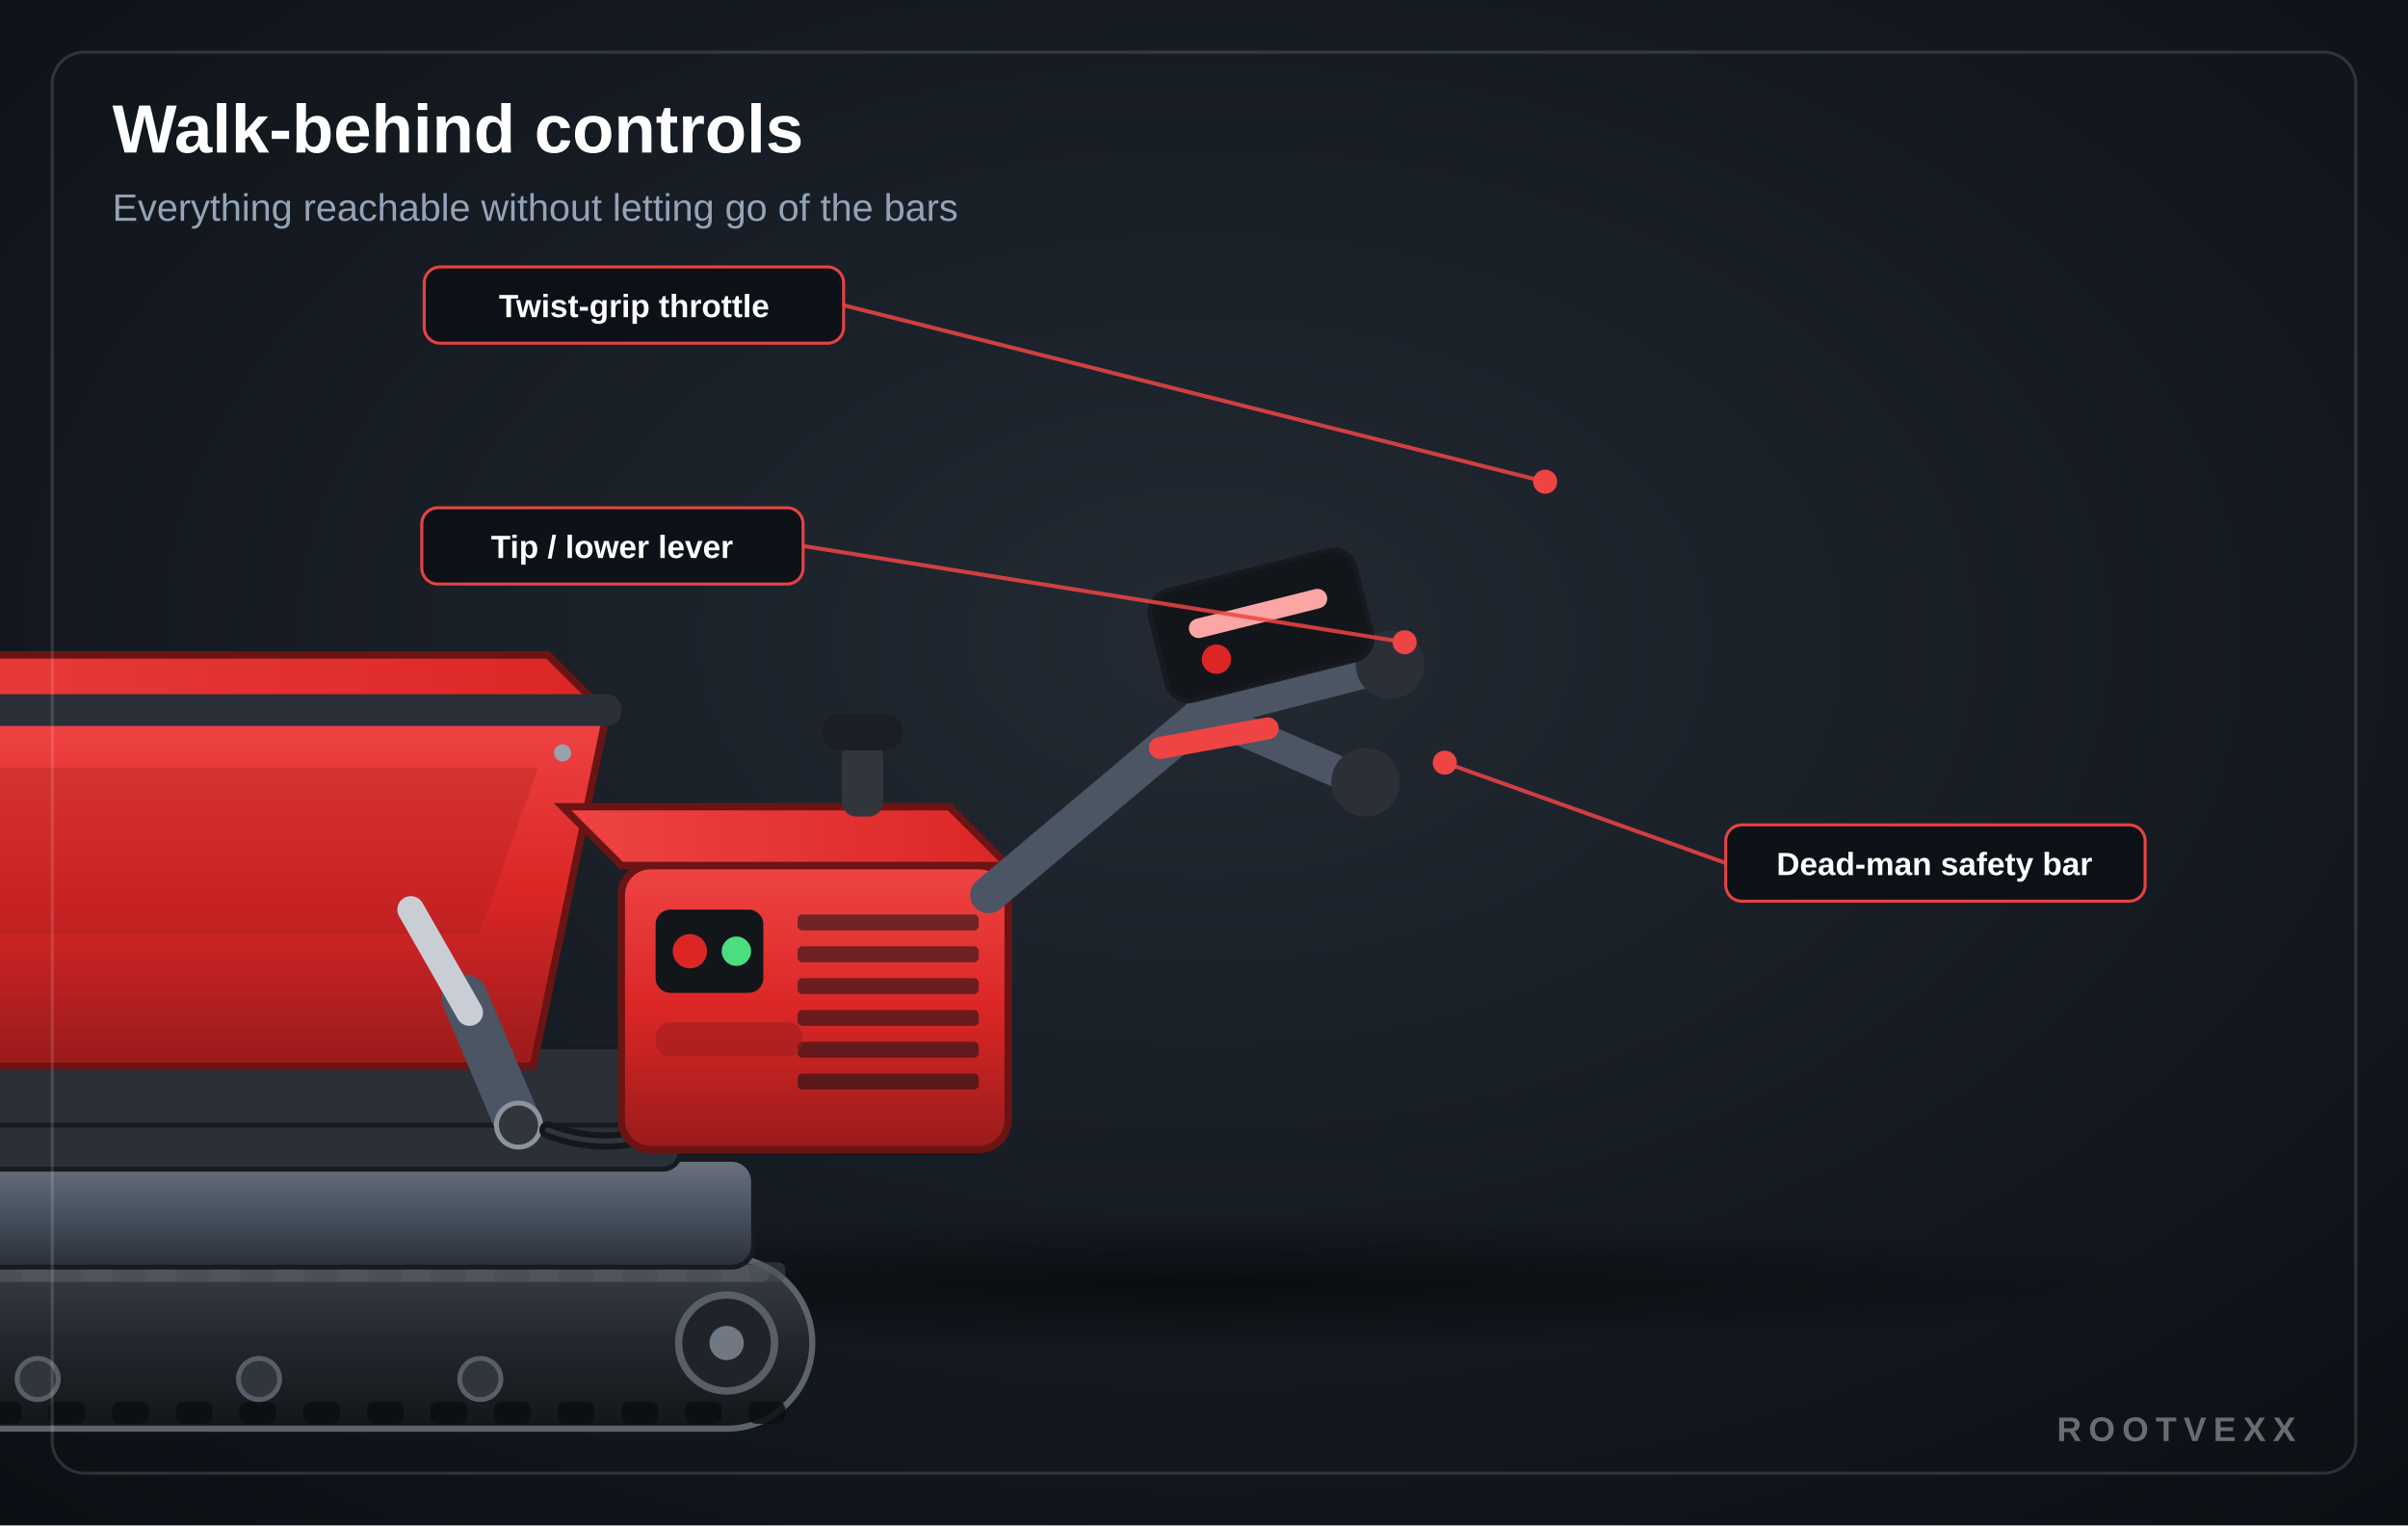
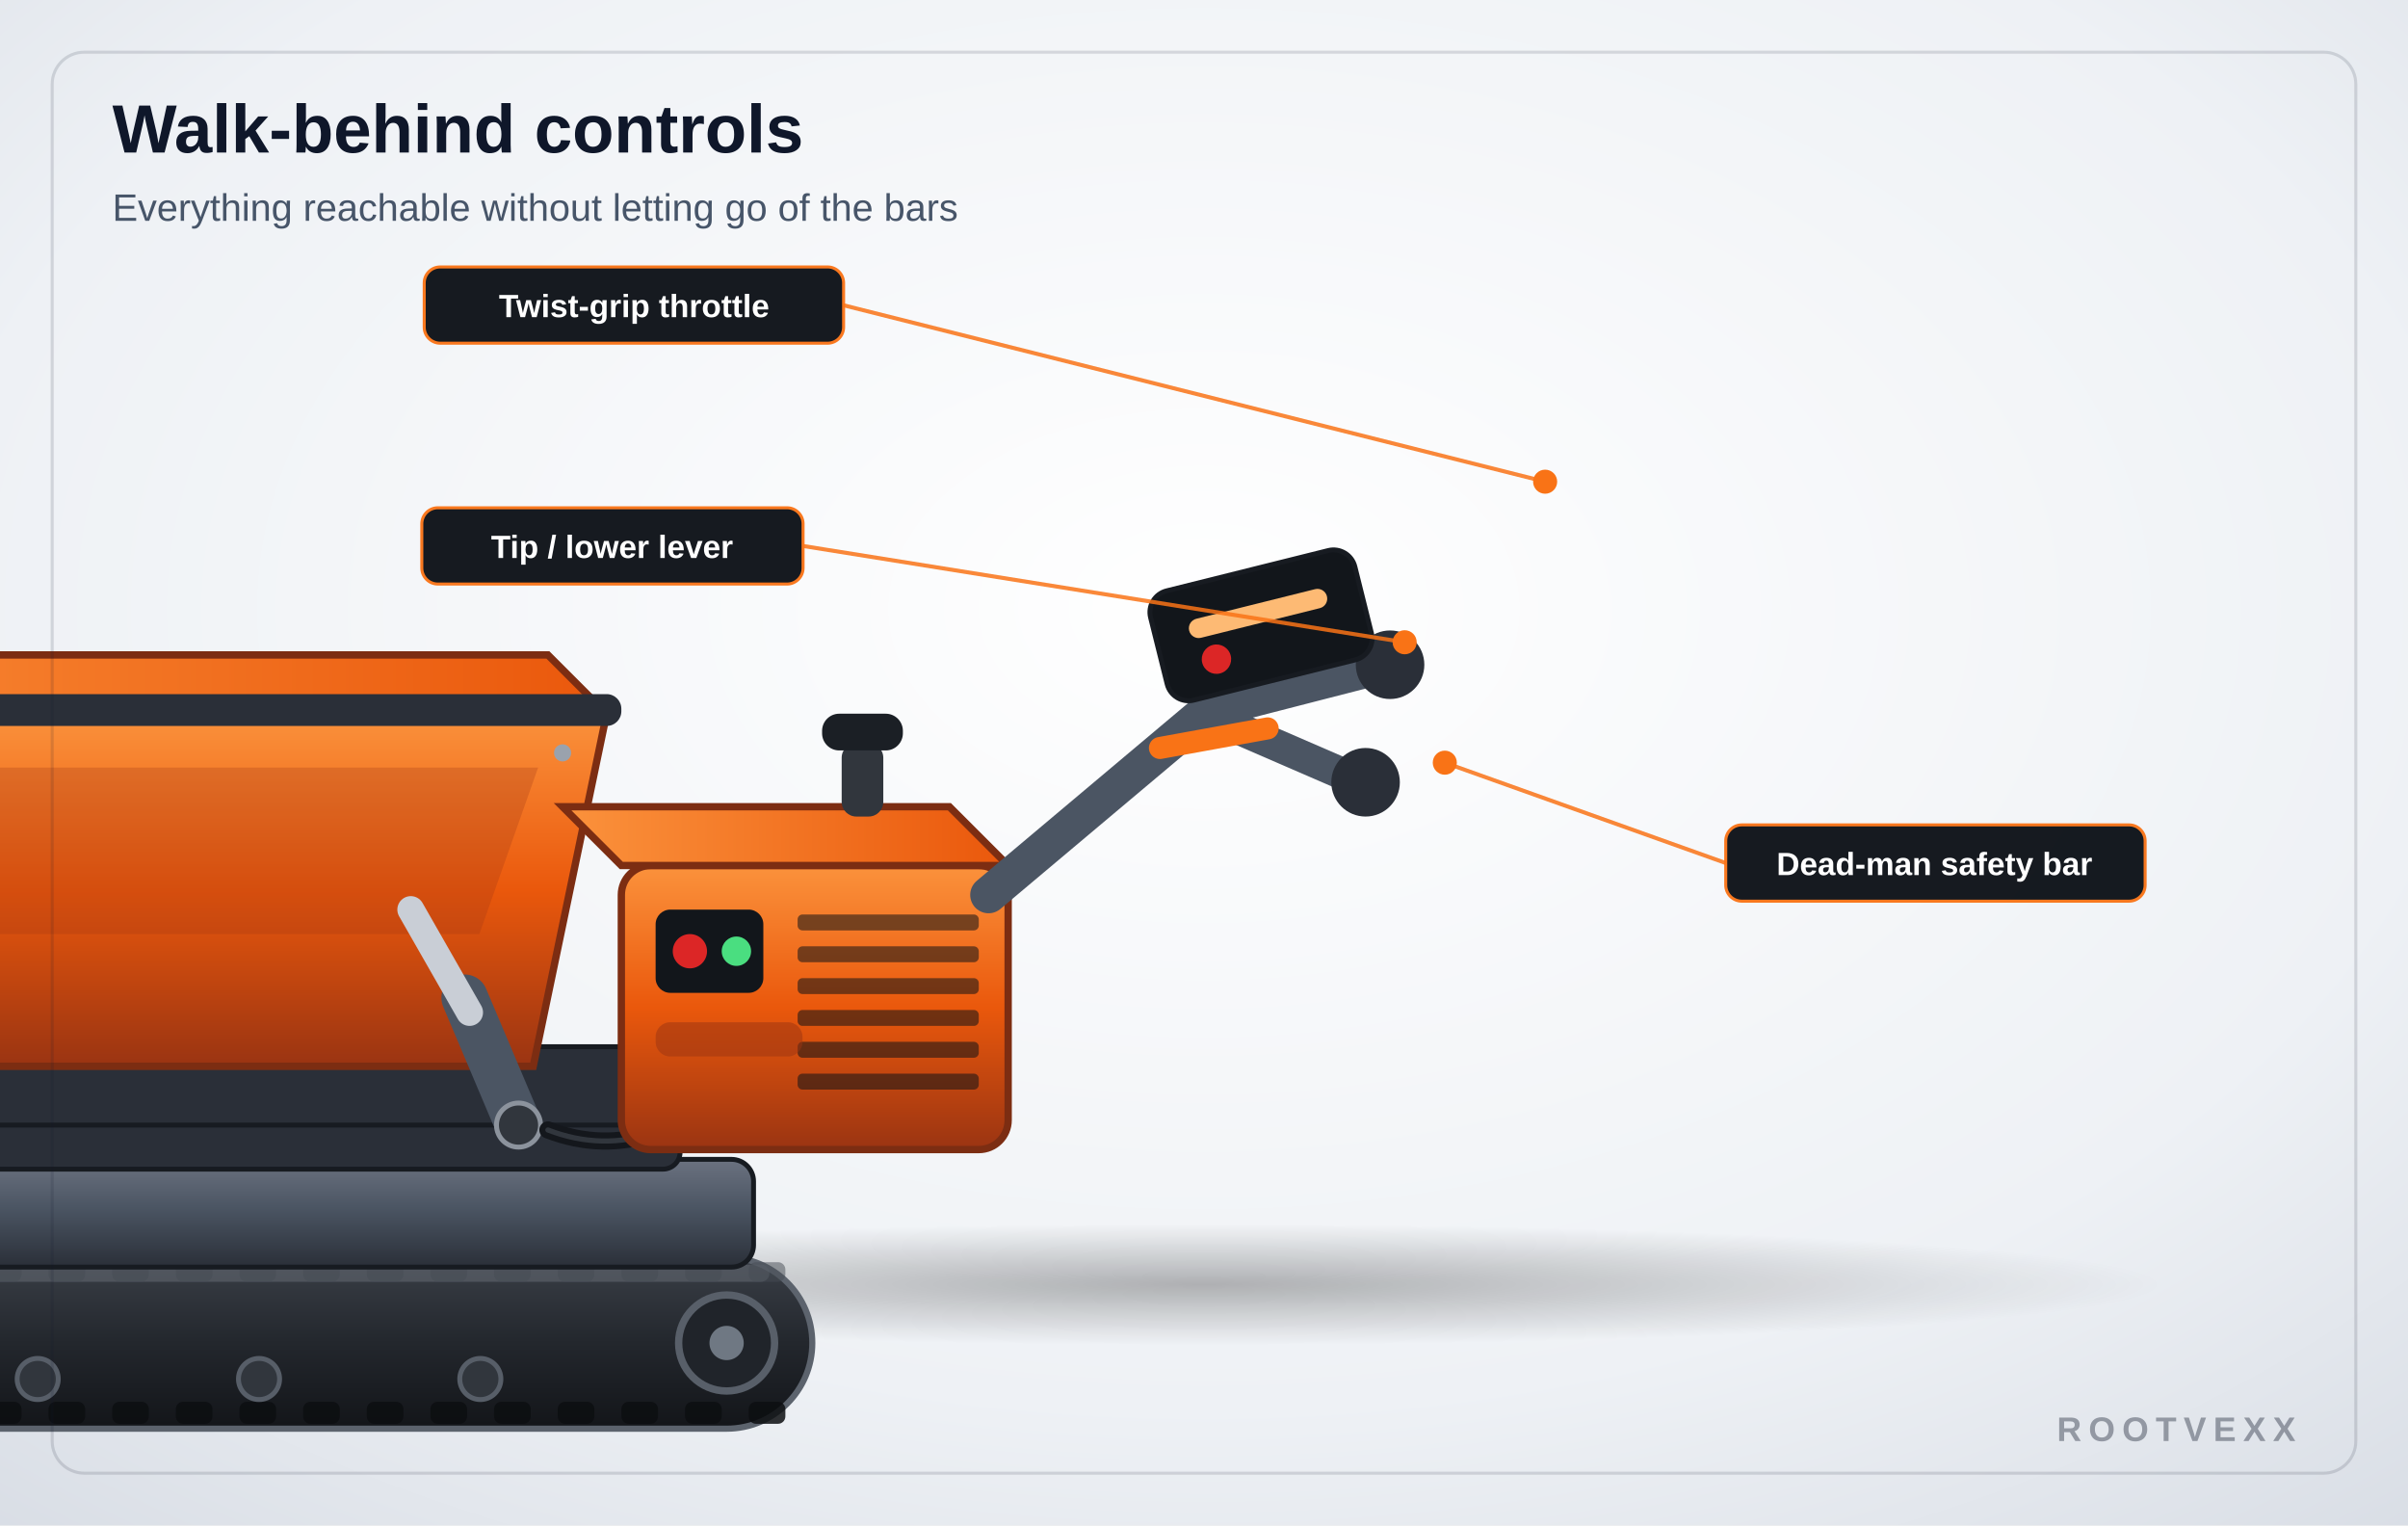
<svg xmlns="http://www.w3.org/2000/svg" viewBox="0 0 1200 760" width="1200" height="760" role="img">
  <defs>
    <linearGradient id="steel" x1="0" y1="0" x2="0" y2="1">
      <stop offset="0" stop-color="#6b7280" />
      <stop offset=".45" stop-color="#4b5563" />
      <stop offset="1" stop-color="#2a2f38" />
    </linearGradient>
    <linearGradient id="steelLite" x1="0" y1="0" x2="0" y2="1">
      <stop offset="0" stop-color="#aeb6c2" />
      <stop offset="1" stop-color="#6b7280" />
    </linearGradient>
    <linearGradient id="dark" x1="0" y1="0" x2="0" y2="1">
      <stop offset="0" stop-color="#31363f" />
      <stop offset="1" stop-color="#15181d" />
    </linearGradient>
    <linearGradient id="rubber" x1="0" y1="0" x2="0" y2="1">
      <stop offset="0" stop-color="#3a3f47" />
      <stop offset=".5" stop-color="#23272d" />
      <stop offset="1" stop-color="#131519" />
    </linearGradient>
    <radialGradient id="studioD" cx=".5" cy=".42" r=".78">
      <stop offset="0" stop-color="#232a33" />
      <stop offset=".6" stop-color="#141920" />
      <stop offset="1" stop-color="#0b0e13" />
    </radialGradient>
    <radialGradient id="studioL" cx=".5" cy=".4" r=".8">
      <stop offset="0" stop-color="#ffffff" />
      <stop offset=".65" stop-color="#eef1f5" />
      <stop offset="1" stop-color="#d7dce4" />
    </radialGradient>
    <linearGradient id="skyG" x1="0" y1="0" x2="0" y2="1">
      <stop offset="0" stop-color="#9fc0d8" />
      <stop offset=".55" stop-color="#cfe0ea" />
      <stop offset="1" stop-color="#e8eef2" />
    </linearGradient>
    <radialGradient id="shadow" cx=".5" cy=".5" r=".5">
      <stop offset="0" stop-color="#000" stop-opacity=".55" />
      <stop offset="1" stop-color="#000" stop-opacity="0" />
    </radialGradient>
    <linearGradient id="glassG" x1="0" y1="0" x2="1" y2="1">
      <stop offset="0" stop-color="#dfeaf2" stop-opacity=".9" />
      <stop offset="1" stop-color="#8fa6b8" stop-opacity=".75" />
    </linearGradient>
    <linearGradient id="paint" x1="0" y1="0" x2="0" y2="1">
-       <stop offset="0" stop-color="#ef4444" />
-       <stop offset=".5" stop-color="#dc2626" />
-       <stop offset="1" stop-color="#991b1b" />
+       <stop offset="0" stop-color="#fb923c" />
+       <stop offset=".5" stop-color="#ea580c" />
+       <stop offset="1" stop-color="#9a3412" />
    </linearGradient>
    <linearGradient id="paintTop" x1="0" y1="0" x2="1" y2="0">
-       <stop offset="0" stop-color="#ef4444" />
-       <stop offset="1" stop-color="#dc2626" />
+       <stop offset="0" stop-color="#fb923c" />
+       <stop offset="1" stop-color="#ea580c" />
    </linearGradient>
  </defs>
-   <rect width="1200" height="760" fill="url(#studioD)" />
-   <ellipse cx="600.0" cy="640" rx="504.0" ry="34" fill="url(#shadow)" />
+   <rect width="1200" height="760" fill="url(#studioL)" />
+   <ellipse cx="600.0" cy="640" rx="480.0" ry="30" fill="url(#shadow)" opacity=".5" />
  <g transform="translate(-473.6,-47.0) scale(1.22)">
    <rect x="268" y="552" width="452" height="70" rx="35.0" fill="url(#rubber)" stroke="#5c636d" stroke-width="2.5" />
    <rect x="285.5" y="555" width="417.0" height="7" rx="3.5" fill="#6e767f" opacity=".45" />
    <rect x="278" y="611" width="15" height="9" rx="3" fill="#0c0e11" opacity=".85" />
    <rect x="278" y="554" width="15" height="8" rx="3" fill="#454b54" opacity=".5" />
    <rect x="304" y="611" width="15" height="9" rx="3" fill="#0c0e11" opacity=".85" />
    <rect x="304" y="554" width="15" height="8" rx="3" fill="#454b54" opacity=".5" />
    <rect x="330" y="611" width="15" height="9" rx="3" fill="#0c0e11" opacity=".85" />
    <rect x="330" y="554" width="15" height="8" rx="3" fill="#454b54" opacity=".5" />
    <rect x="356" y="611" width="15" height="9" rx="3" fill="#0c0e11" opacity=".85" />
    <rect x="356" y="554" width="15" height="8" rx="3" fill="#454b54" opacity=".5" />
    <rect x="382" y="611" width="15" height="9" rx="3" fill="#0c0e11" opacity=".85" />
    <rect x="382" y="554" width="15" height="8" rx="3" fill="#454b54" opacity=".5" />
    <rect x="408" y="611" width="15" height="9" rx="3" fill="#0c0e11" opacity=".85" />
    <rect x="408" y="554" width="15" height="8" rx="3" fill="#454b54" opacity=".5" />
    <rect x="434" y="611" width="15" height="9" rx="3" fill="#0c0e11" opacity=".85" />
    <rect x="434" y="554" width="15" height="8" rx="3" fill="#454b54" opacity=".5" />
    <rect x="460" y="611" width="15" height="9" rx="3" fill="#0c0e11" opacity=".85" />
    <rect x="460" y="554" width="15" height="8" rx="3" fill="#454b54" opacity=".5" />
    <rect x="486" y="611" width="15" height="9" rx="3" fill="#0c0e11" opacity=".85" />
    <rect x="486" y="554" width="15" height="8" rx="3" fill="#454b54" opacity=".5" />
    <rect x="512" y="611" width="15" height="9" rx="3" fill="#0c0e11" opacity=".85" />
    <rect x="512" y="554" width="15" height="8" rx="3" fill="#454b54" opacity=".5" />
    <rect x="538" y="611" width="15" height="9" rx="3" fill="#0c0e11" opacity=".85" />
    <rect x="538" y="554" width="15" height="8" rx="3" fill="#454b54" opacity=".5" />
    <rect x="564" y="611" width="15" height="9" rx="3" fill="#0c0e11" opacity=".85" />
    <rect x="564" y="554" width="15" height="8" rx="3" fill="#454b54" opacity=".5" />
    <rect x="590" y="611" width="15" height="9" rx="3" fill="#0c0e11" opacity=".85" />
    <rect x="590" y="554" width="15" height="8" rx="3" fill="#454b54" opacity=".5" />
    <rect x="616" y="611" width="15" height="9" rx="3" fill="#0c0e11" opacity=".85" />
    <rect x="616" y="554" width="15" height="8" rx="3" fill="#454b54" opacity=".5" />
    <rect x="642" y="611" width="15" height="9" rx="3" fill="#0c0e11" opacity=".85" />
    <rect x="642" y="554" width="15" height="8" rx="3" fill="#454b54" opacity=".5" />
    <rect x="668" y="611" width="15" height="9" rx="3" fill="#0c0e11" opacity=".85" />
    <rect x="668" y="554" width="15" height="8" rx="3" fill="#454b54" opacity=".5" />
    <rect x="694" y="611" width="15" height="9" rx="3" fill="#0c0e11" opacity=".85" />
    <rect x="694" y="554" width="15" height="8" rx="3" fill="#454b54" opacity=".5" />
    <circle cx="303.0" cy="587.0" r="19.6" fill="#20242a" stroke="#585f69" stroke-width="3" />
    <circle cx="685.0" cy="587.0" r="19.6" fill="#20242a" stroke="#585f69" stroke-width="3" />
    <circle cx="303.0" cy="587.0" r="7.0" fill="#6f7883" />
    <circle cx="685.0" cy="587.0" r="7.0" fill="#6f7883" />
    <circle cx="403.6" cy="601.7" r="8.4" fill="#31363d" stroke="#575e68" stroke-width="2" />
    <circle cx="494.0" cy="601.7" r="8.4" fill="#31363d" stroke="#575e68" stroke-width="2" />
    <circle cx="584.4" cy="601.7" r="8.4" fill="#31363d" stroke="#575e68" stroke-width="2" />
    <rect x="292" y="512" width="404" height="44" rx="9" fill="url(#steel)" stroke="#171b21" stroke-width="2" />
    <rect x="322" y="494" width="344" height="22" rx="7" fill="#2a2f38" stroke="#171b21" stroke-width="2" />
    <rect x="304" y="466" width="352" height="32" rx="8" fill="#2a2f38" stroke="#171b21" stroke-width="2" />
    <rect x="288" y="452" width="48" height="46" rx="8" fill="url(#steel)" stroke="#171b21" stroke-width="2" />
    <circle cx="312" cy="472" r="9" fill="#31363d" stroke="#8c939d" stroke-width="2.5" />
    <g transform="rotate(0 312 472)">
-       <path d="M262 330 L636 330 L606 474 L302 474 Z" fill="url(#paint)" stroke="#6b1414" stroke-width="3" />
-       <path d="M262 330 L636 330 L612 306 L238 306 Z" fill="url(#paintTop)" stroke="#6b1414" stroke-width="3" />
-       <path d="M292 352 L608 352 L584 420 L316 420 Z" fill="#991b1b" opacity=".26" />
+       <path d="M262 330 L636 330 L606 474 L302 474 Z" fill="url(#paint)" stroke="#7c2d12" stroke-width="3" />
+       <path d="M262 330 L636 330 L612 306 L238 306 Z" fill="url(#paintTop)" stroke="#7c2d12" stroke-width="3" />
+       <path d="M292 352 L608 352 L584 420 L316 420 Z" fill="#9a3412" opacity=".26" />
      <rect x="254" y="322" width="388" height="13" rx="6" fill="#2a2f38" />
      <circle cx="284" cy="346" r="3.5" fill="#9aa2ad" />
      <circle cx="618" cy="346" r="3.5" fill="#9aa2ad" />
      <circle cx="316" cy="462" r="3.5" fill="#9aa2ad" />
      <circle cx="590" cy="462" r="3.5" fill="#9aa2ad" />
    </g>
    <path d="M600 498 L578 446" stroke="#4b5563" stroke-width="19" stroke-linecap="round" />
    <path d="M580 452 L556 410" stroke="#c9ced6" stroke-width="11" stroke-linecap="round" />
    <circle cx="600" cy="498" r="9" fill="#31363d" stroke="#8c939d" stroke-width="2" />
    <path d="M612 500 Q656.0 517.0 700 470" fill="none" stroke="#14171c" stroke-width="7" stroke-linecap="round" />
    <path d="M612 500 Q656.0 517.0 700 470" fill="none" stroke="#3d434b" stroke-width="2.1" stroke-linecap="round" opacity=".7" />
-     <rect x="642" y="392" width="158" height="116" rx="12" fill="url(#paint)" stroke="#6b1414" stroke-width="3" />
-     <path d="M642 392 L800 392 L776 368 L618 368 Z" fill="url(#paintTop)" stroke="#6b1414" stroke-width="3" />
+     <rect x="642" y="392" width="158" height="116" rx="12" fill="url(#paint)" stroke="#7c2d12" stroke-width="3" />
+     <path d="M642 392 L800 392 L776 368 L618 368 Z" fill="url(#paintTop)" stroke="#7c2d12" stroke-width="3" />
    <rect x="714" y="412.0" width="74" height="6.5" rx="2" fill="#0f1216" opacity=".55" />
    <rect x="714" y="425.0" width="74" height="6.5" rx="2" fill="#0f1216" opacity=".55" />
    <rect x="714" y="438.0" width="74" height="6.5" rx="2" fill="#0f1216" opacity=".55" />
    <rect x="714" y="451.0" width="74" height="6.5" rx="2" fill="#0f1216" opacity=".55" />
    <rect x="714" y="464.0" width="74" height="6.5" rx="2" fill="#0f1216" opacity=".55" />
    <rect x="714" y="477.0" width="74" height="6.5" rx="2" fill="#0f1216" opacity=".55" />
    <rect x="656" y="410" width="44" height="34" rx="6" fill="#12161b" />
    <circle cx="670" cy="427" r="7" fill="#dc2626" />
    <circle cx="689" cy="427" r="6" fill="#4ade80" />
    <rect x="732" y="342" width="17" height="30" rx="6" fill="#31363d" />
    <rect x="724" y="330" width="33" height="15" rx="7" fill="#1b1f25" />
-     <rect x="656" y="456" width="60" height="14" rx="6" fill="#991b1b" opacity=".5" />
+     <rect x="656" y="456" width="60" height="14" rx="6" fill="#9a3412" opacity=".5" />
    <path d="M792 404 L880 330" stroke="#4b5563" stroke-width="15" stroke-linecap="round" />
    <path d="M880 330 L950 312 M880 330 L940 356" stroke="#4b5563" stroke-width="13" stroke-linecap="round" />
    <circle cx="956" cy="310" r="14" fill="#2a2f38" />
    <circle cx="946" cy="358" r="14" fill="#2a2f38" />
    <rect x="856" y="282" width="86" height="46" rx="9" fill="#12161b" stroke="#171b21" stroke-width="2" transform="rotate(-14 856 282)" />
    <g transform="rotate(-14 856 282)">
-       <rect x="870" y="296" width="58" height="8" rx="4" fill="#fca5a5" />
+       <rect x="870" y="296" width="58" height="8" rx="4" fill="#fdba74" />
      <circle cx="878" cy="314" r="6" fill="#dc2626" />
    </g>
-     <path d="M862 344 L906 336" stroke="#ef4444" stroke-width="9" stroke-linecap="round" />
+     <path d="M862 344 L906 336" stroke="#f97316" stroke-width="9" stroke-linecap="round" />
  </g>
-   <path d="M770 240 L420 152" stroke="#ef4444" stroke-width="2" opacity=".85" />
-   <circle cx="770" cy="240" r="6" fill="#ef4444" />
-   <rect x="211.4" y="133" width="209" height="38" rx="8" fill="#0d1117" stroke="#ef4444" stroke-width="1.5" opacity=".96" />
+   <path d="M770 240 L420 152" stroke="#f97316" stroke-width="2" opacity=".85" />
+   <circle cx="770" cy="240" r="6" fill="#f97316" />
+   <rect x="211.4" y="133" width="209" height="38" rx="8" fill="#0d1117" stroke="#f97316" stroke-width="1.5" opacity=".96" />
  <text x="316" y="158" text-anchor="middle" font-family="Arial,Helvetica,sans-serif" font-weight="700" font-size="16" fill="#fff">Twist-grip throttle</text>
-   <path d="M700 320 L400 272" stroke="#ef4444" stroke-width="2" opacity=".85" />
-   <circle cx="700" cy="320" r="6" fill="#ef4444" />
-   <rect x="210.2" y="253" width="190" height="38" rx="8" fill="#0d1117" stroke="#ef4444" stroke-width="1.5" opacity=".96" />
+   <path d="M700 320 L400 272" stroke="#f97316" stroke-width="2" opacity=".85" />
+   <circle cx="700" cy="320" r="6" fill="#f97316" />
+   <rect x="210.2" y="253" width="190" height="38" rx="8" fill="#0d1117" stroke="#f97316" stroke-width="1.5" opacity=".96" />
  <text x="305" y="278" text-anchor="middle" font-family="Arial,Helvetica,sans-serif" font-weight="700" font-size="16" fill="#fff">Tip / lower lever</text>
-   <path d="M720 380 L860 430" stroke="#ef4444" stroke-width="2" opacity=".85" />
-   <circle cx="720" cy="380" r="6" fill="#ef4444" />
-   <rect x="860" y="411" width="209" height="38" rx="8" fill="#0d1117" stroke="#ef4444" stroke-width="1.5" opacity=".96" />
+   <path d="M720 380 L860 430" stroke="#f97316" stroke-width="2" opacity=".85" />
+   <circle cx="720" cy="380" r="6" fill="#f97316" />
+   <rect x="860" y="411" width="209" height="38" rx="8" fill="#0d1117" stroke="#f97316" stroke-width="1.5" opacity=".96" />
  <text x="964" y="436" text-anchor="middle" font-family="Arial,Helvetica,sans-serif" font-weight="700" font-size="16" fill="#fff">Dead-man safety bar</text>
-   <text x="56" y="76" font-family="Arial,Helvetica,sans-serif" font-weight="800" font-size="34" fill="#ffffff">Walk-behind controls</text>
-   <text x="56" y="110" font-family="Arial,Helvetica,sans-serif" font-weight="500" font-size="19" fill="#93a3b8">Everything reachable without letting go of the bars</text>
-   <rect x="26" y="26" width="1148" height="708" rx="16" fill="none" stroke="#ffffff" stroke-width="1.5" opacity=".14" />
-   <text x="1144" y="718" text-anchor="end" font-family="Arial,Helvetica,sans-serif" font-weight="800" font-size="17" letter-spacing="3.5" fill="#ffffff" opacity=".38">ROOTVEXX</text>
+   <text x="56" y="76" font-family="Arial,Helvetica,sans-serif" font-weight="800" font-size="34" fill="#0f172a">Walk-behind controls</text>
+   <text x="56" y="110" font-family="Arial,Helvetica,sans-serif" font-weight="500" font-size="19" fill="#475569">Everything reachable without letting go of the bars</text>
+   <rect x="26" y="26" width="1148" height="708" rx="16" fill="none" stroke="#0f172a" stroke-width="1.5" opacity=".14" />
+   <text x="1144" y="718" text-anchor="end" font-family="Arial,Helvetica,sans-serif" font-weight="800" font-size="17" letter-spacing="3.5" fill="#0f172a" opacity=".38">ROOTVEXX</text>
</svg>
